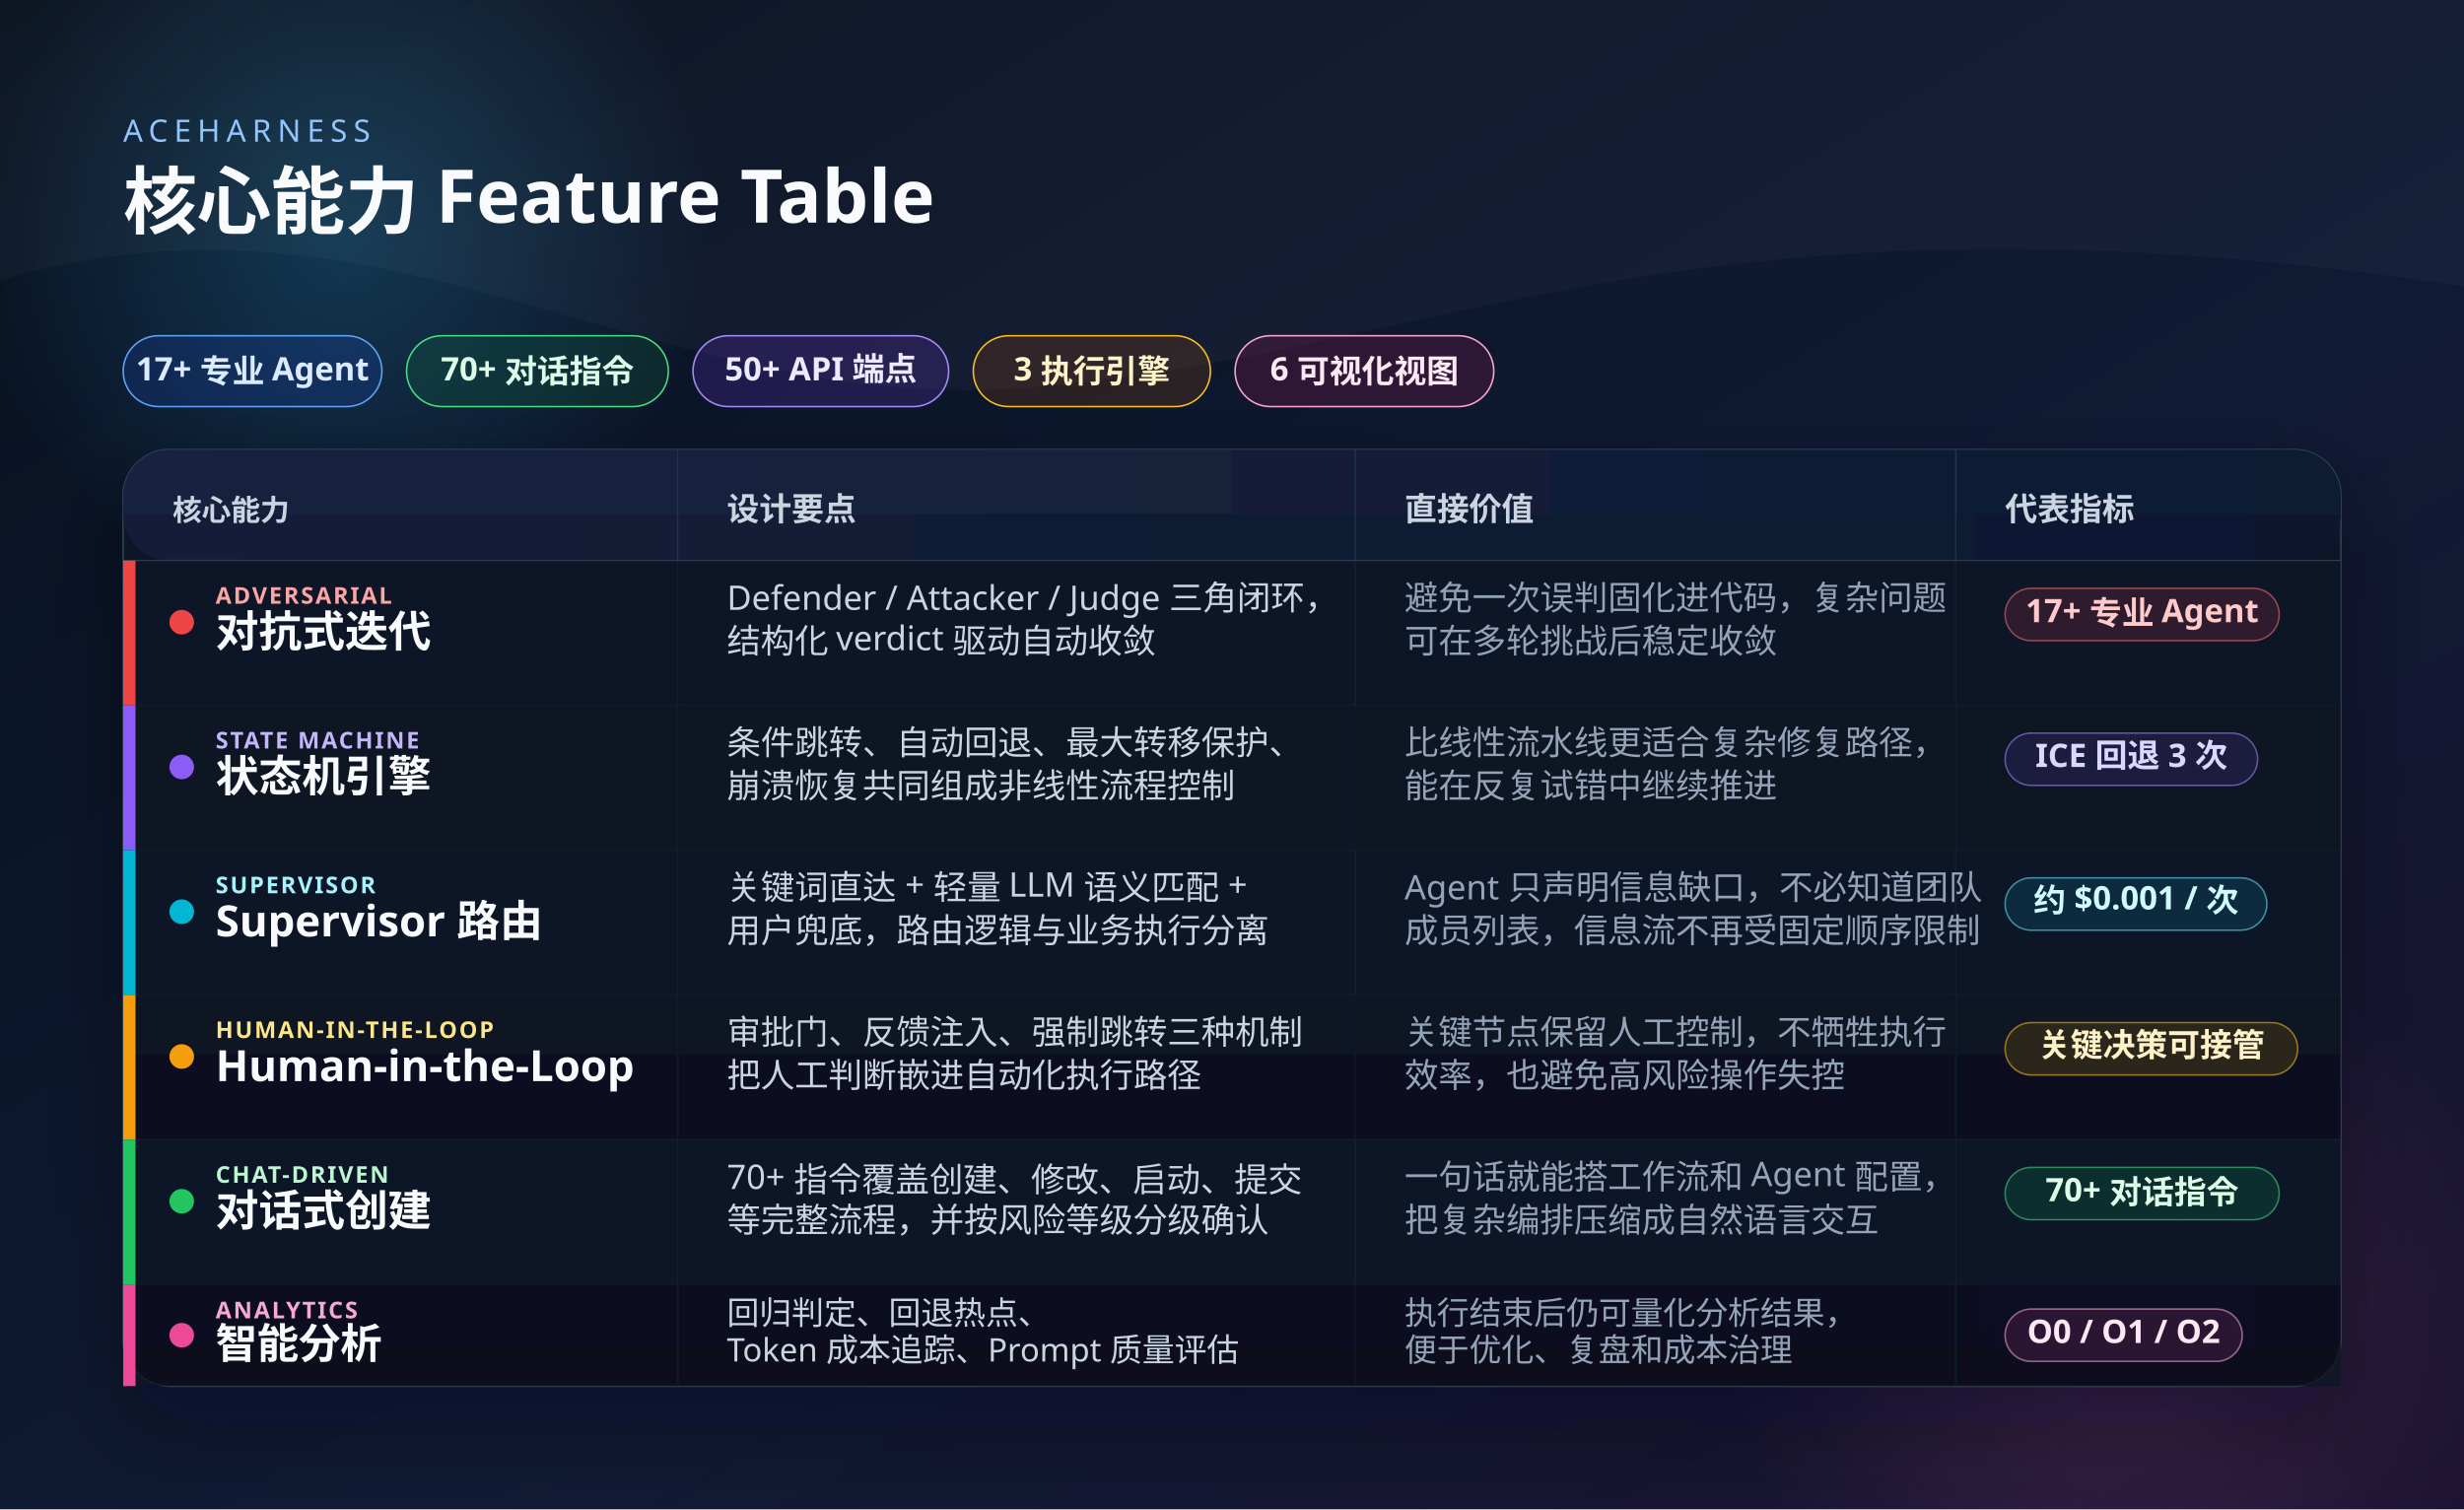
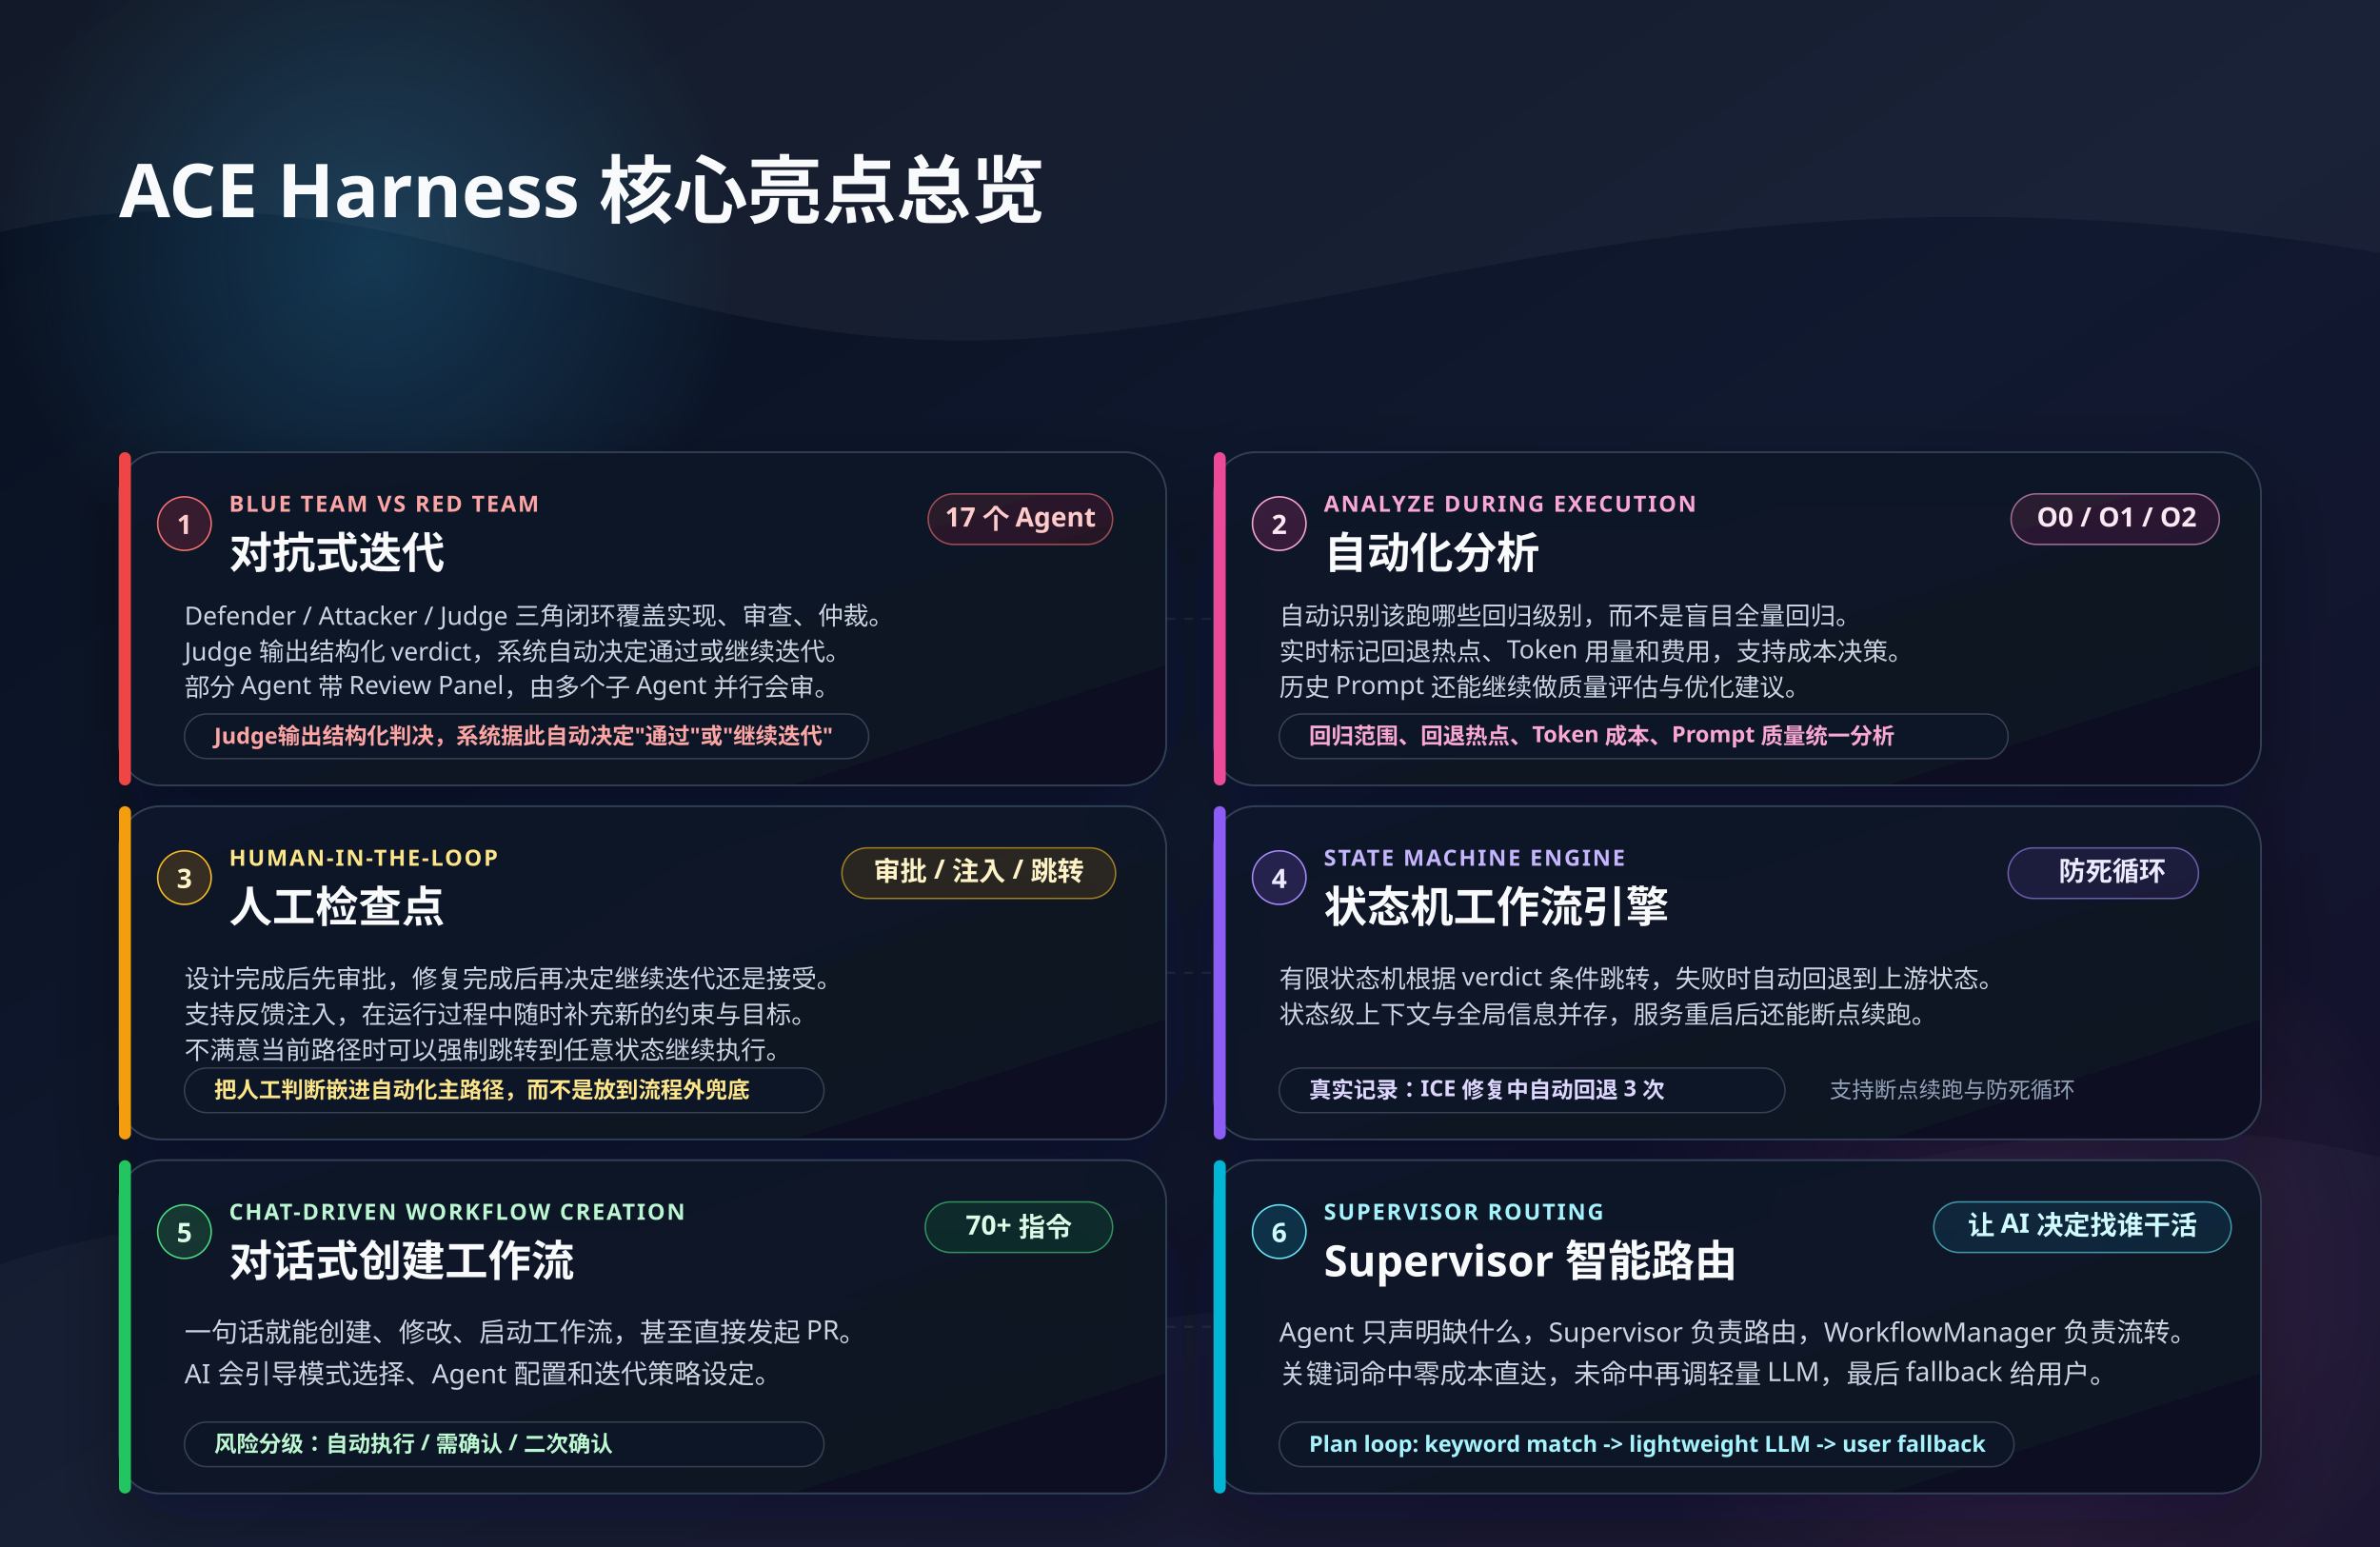
- <svg xmlns="http://www.w3.org/2000/svg" viewBox="0 0 1600 980" role="img" aria-labelledby="title desc">
+ <svg xmlns="http://www.w3.org/2000/svg" viewBox="0 0 1600 1040" role="img" aria-labelledby="title desc">
  <defs>
    <linearGradient id="bg" x1="0" y1="0" x2="1" y2="1">
-       <stop offset="0%" stop-color="#07111f" />
-       <stop offset="58%" stop-color="#101a34" />
-       <stop offset="100%" stop-color="#1b1230" />
+       <stop offset="0%" stop-color="#081120" />
+       <stop offset="52%" stop-color="#10192f" />
+       <stop offset="100%" stop-color="#160f2c" />
    </linearGradient>
-     <linearGradient id="panelFill" x1="0" y1="0" x2="0" y2="1">
-       <stop offset="0%" stop-color="#0f172a" stop-opacity="0.96" />
-       <stop offset="100%" stop-color="#0a1020" stop-opacity="0.94" />
+     <linearGradient id="heroFill" x1="0" y1="0" x2="1" y2="1">
+       <stop offset="0%" stop-color="#111c35" stop-opacity="0.96" />
+       <stop offset="100%" stop-color="#0a1120" stop-opacity="0.94" />
    </linearGradient>
-     <linearGradient id="headerFill" x1="0" y1="0" x2="1" y2="0">
-       <stop offset="0%" stop-color="#16243f" />
-       <stop offset="100%" stop-color="#0f1b33" />
+     <linearGradient id="cardFill" x1="0" y1="0" x2="1" y2="1">
+       <stop offset="0%" stop-color="#0f172a" stop-opacity="0.94" />
+       <stop offset="100%" stop-color="#0a1020" stop-opacity="0.96" />
    </linearGradient>
    <radialGradient id="glowBlue" cx="50%" cy="50%" r="50%">
      <stop offset="0%" stop-color="#38bdf8" stop-opacity="0.22" />
      <stop offset="100%" stop-color="#38bdf8" stop-opacity="0" />
    </radialGradient>
    <radialGradient id="glowPink" cx="50%" cy="50%" r="50%">
      <stop offset="0%" stop-color="#f472b6" stop-opacity="0.16" />
      <stop offset="100%" stop-color="#f472b6" stop-opacity="0" />
    </radialGradient>
-     <filter id="shadow" x="-20%" y="-20%" width="140%" height="160%">
-       <feDropShadow dx="0" dy="24" stdDeviation="28" flood-color="#020617" flood-opacity="0.38" />
+     <filter id="shadow" x="-20%" y="-20%" width="160%" height="180%">
+       <feDropShadow dx="0" dy="18" stdDeviation="24" flood-color="#020617" flood-opacity="0.36" />
    </filter>
  </defs>
-   <rect width="1600" height="980" fill="url(#bg)" />
-   <circle cx="220" cy="150" r="240" fill="url(#glowBlue)" />
-   <circle cx="1380" cy="860" r="260" fill="url(#glowPink)" />
-   <path d="M0 182C250 108 420 268 662 252C924 234 1098 110 1600 186V0H0Z" fill="#ffffff" fill-opacity="0.03" />
-   <text x="80" y="92" fill="#93c5fd" font-size="20" font-family="Segoe UI, PingFang SC, Microsoft YaHei, sans-serif" letter-spacing="4">ACEHARNESS</text>
-   <text x="80" y="148" fill="#f8fafc" font-size="48" font-weight="700" font-family="Segoe UI, PingFang SC, Microsoft YaHei, sans-serif">核心能力 Feature Table</text>
-   <g font-family="Segoe UI, PingFang SC, Microsoft YaHei, sans-serif" font-size="21" font-weight="600">
-     <rect x="80" y="218" width="168" height="46" rx="23" fill="#1d4ed8" fill-opacity="0.18" stroke="#60a5fa" />
-     <text x="164" y="247" text-anchor="middle" fill="#dbeafe">17+ 专业 Agent</text>
-     <rect x="264" y="218" width="170" height="46" rx="23" fill="#15803d" fill-opacity="0.18" stroke="#4ade80" />
-     <text x="349" y="247" text-anchor="middle" fill="#dcfce7">70+ 对话指令</text>
-     <rect x="450" y="218" width="166" height="46" rx="23" fill="#7c3aed" fill-opacity="0.18" stroke="#a78bfa" />
-     <text x="533" y="247" text-anchor="middle" fill="#ede9fe">50+ API 端点</text>
-     <rect x="632" y="218" width="154" height="46" rx="23" fill="#b45309" fill-opacity="0.18" stroke="#fbbf24" />
-     <text x="709" y="247" text-anchor="middle" fill="#fef3c7">3 执行引擎</text>
-     <rect x="802" y="218" width="168" height="46" rx="23" fill="#be185d" fill-opacity="0.18" stroke="#f9a8d4" />
-     <text x="886" y="247" text-anchor="middle" fill="#fce7f3">6 可视化视图</text>
+   <rect width="1600" height="1040" fill="url(#bg)" />
+   <circle cx="250" cy="170" r="250" fill="url(#glowBlue)" />
+   <circle cx="1360" cy="860" r="280" fill="url(#glowPink)" />
+   <path d="M0 156C256 96 430 242 684 228C940 214 1164 96 1600 170V0H0Z" fill="#ffffff" fill-opacity="0.04" />
+   <path d="M0 850C282 756 548 916 800 884C1122 844 1344 714 1600 778V1040H0Z" fill="#ffffff" fill-opacity="0.03" />
+   <g font-family="Segoe UI, PingFang SC, Microsoft YaHei, sans-serif">
+     <text x="80" y="146" fill="#f8fafc" font-size="50" font-weight="700">ACE Harness 核心亮点总览</text>
  </g>
-   <g filter="url(#shadow)">
-     <rect x="80" y="292" width="1440" height="608" rx="30" fill="url(#panelFill)" stroke="#334155" stroke-width="1.2" />
-     <rect x="80" y="292" width="1440" height="72" rx="30" fill="url(#headerFill)" />
-     <rect x="80" y="334" width="1440" height="566" fill="#0a1120" fill-opacity="0.22" />
-     <line x1="440" y1="292" x2="440" y2="900" stroke="#233047" />
-     <line x1="880" y1="292" x2="880" y2="900" stroke="#233047" />
-     <line x1="1270" y1="292" x2="1270" y2="900" stroke="#233047" />
-     <line x1="80" y1="364" x2="1520" y2="364" stroke="#334155" />
-     <line x1="80" y1="458" x2="1520" y2="458" stroke="#1f2a3a" />
-     <line x1="80" y1="552" x2="1520" y2="552" stroke="#1f2a3a" />
-     <line x1="80" y1="646" x2="1520" y2="646" stroke="#1f2a3a" />
-     <line x1="80" y1="740" x2="1520" y2="740" stroke="#1f2a3a" />
-     <line x1="80" y1="834" x2="1520" y2="834" stroke="#1f2a3a" />
-     <text x="112" y="338" fill="#cbd5e1" font-size="19" font-weight="700" font-family="Segoe UI, PingFang SC, Microsoft YaHei, sans-serif">核心能力</text>
-     <text x="472" y="338" fill="#cbd5e1" font-size="21" font-weight="700" font-family="Segoe UI, PingFang SC, Microsoft YaHei, sans-serif">设计要点</text>
-     <text x="912" y="338" fill="#cbd5e1" font-size="21" font-weight="700" font-family="Segoe UI, PingFang SC, Microsoft YaHei, sans-serif">直接价值</text>
-     <text x="1302" y="338" fill="#cbd5e1" font-size="21" font-weight="700" font-family="Segoe UI, PingFang SC, Microsoft YaHei, sans-serif">代表指标</text>
-     <rect x="80" y="364" width="1440" height="94" fill="#0f172a" fill-opacity="0.66" />
-     <rect x="80" y="458" width="1440" height="94" fill="#0b1220" fill-opacity="0.72" />
-     <rect x="80" y="552" width="1440" height="94" fill="#0f172a" fill-opacity="0.66" />
-     <rect x="80" y="646" width="1440" height="94" fill="#0b1220" fill-opacity="0.72" />
-     <rect x="80" y="740" width="1440" height="94" fill="#0f172a" fill-opacity="0.66" />
-     <rect x="80" y="834" width="1440" height="66" fill="#0b1220" fill-opacity="0.72" />
-     <g font-family="Segoe UI, PingFang SC, Microsoft YaHei, sans-serif">
-       <rect x="80" y="364" width="8" height="94" fill="#ef4444" />
-       <circle cx="118" cy="404" r="8" fill="#ef4444" />
-       <text x="140" y="392" fill="#fca5a5" font-size="15" font-weight="700" letter-spacing="1.2">ADVERSARIAL</text>
-       <text x="140" y="420" fill="#f8fafc" font-size="28" font-weight="700">对抗式迭代</text>
-       <text x="472" y="396" fill="#cbd5e1" font-size="22">
-         <tspan x="472" dy="0">Defender / Attacker / Judge 三角闭环，</tspan>
-         <tspan x="472" dy="28">结构化 verdict 驱动自动收敛</tspan>
-       </text>
-       <text x="912" y="396" fill="#94a3b8" font-size="22">
-         <tspan x="912" dy="0">避免一次误判固化进代码，复杂问题</tspan>
-         <tspan x="912" dy="28">可在多轮挑战后稳定收敛</tspan>
-       </text>
-       <rect x="1302" y="382" width="178" height="34" rx="17" fill="#ef4444" fill-opacity="0.14" stroke="#f87171" stroke-opacity="0.56" />
-       <text x="1391" y="404" text-anchor="middle" fill="#fecaca" font-size="21" font-weight="700">17+ 专业 Agent</text>
-       <rect x="80" y="458" width="8" height="94" fill="#8b5cf6" />
-       <circle cx="118" cy="498" r="8" fill="#8b5cf6" />
-       <text x="140" y="486" fill="#c4b5fd" font-size="15" font-weight="700" letter-spacing="1.2">STATE MACHINE</text>
-       <text x="140" y="514" fill="#f8fafc" font-size="28" font-weight="700">状态机引擎</text>
-       <text x="472" y="490" fill="#cbd5e1" font-size="22">
-         <tspan x="472" dy="0">条件跳转、自动回退、最大转移保护、</tspan>
-         <tspan x="472" dy="28">崩溃恢复共同组成非线性流程控制</tspan>
-       </text>
-       <text x="912" y="490" fill="#94a3b8" font-size="22">
-         <tspan x="912" dy="0">比线性流水线更适合复杂修复路径，</tspan>
-         <tspan x="912" dy="28">能在反复试错中继续推进</tspan>
-       </text>
-       <rect x="1302" y="476" width="164" height="34" rx="17" fill="#8b5cf6" fill-opacity="0.14" stroke="#a78bfa" stroke-opacity="0.56" />
-       <text x="1384" y="498" text-anchor="middle" fill="#ddd6fe" font-size="21" font-weight="700">ICE 回退 3 次</text>
-       <rect x="80" y="552" width="8" height="94" fill="#06b6d4" />
-       <circle cx="118" cy="592" r="8" fill="#06b6d4" />
-       <text x="140" y="580" fill="#a5f3fc" font-size="15" font-weight="700" letter-spacing="1.2">SUPERVISOR</text>
-       <text x="140" y="608" fill="#f8fafc" font-size="28" font-weight="700">Supervisor 路由</text>
-       <text x="472" y="584" fill="#cbd5e1" font-size="22">
-         <tspan x="472" dy="0">关键词直达 + 轻量 LLM 语义匹配 +</tspan>
-         <tspan x="472" dy="28">用户兜底，路由逻辑与业务执行分离</tspan>
-       </text>
-       <text x="912" y="584" fill="#94a3b8" font-size="22">
-         <tspan x="912" dy="0">Agent 只声明信息缺口，不必知道团队</tspan>
-         <tspan x="912" dy="28">成员列表，信息流不再受固定顺序限制</tspan>
-       </text>
-       <rect x="1302" y="570" width="170" height="34" rx="17" fill="#06b6d4" fill-opacity="0.14" stroke="#67e8f9" stroke-opacity="0.56" />
-       <text x="1387" y="592" text-anchor="middle" fill="#cffafe" font-size="21" font-weight="700">约 $0.001 / 次</text>
-       <rect x="80" y="646" width="8" height="94" fill="#f59e0b" />
-       <circle cx="118" cy="686" r="8" fill="#f59e0b" />
-       <text x="140" y="674" fill="#fde68a" font-size="15" font-weight="700" letter-spacing="1.2">HUMAN-IN-THE-LOOP</text>
-       <text x="140" y="702" fill="#f8fafc" font-size="28" font-weight="700">Human-in-the-Loop</text>
-       <text x="472" y="678" fill="#cbd5e1" font-size="22">
-         <tspan x="472" dy="0">审批门、反馈注入、强制跳转三种机制</tspan>
-         <tspan x="472" dy="28">把人工判断嵌进自动化执行路径</tspan>
-       </text>
-       <text x="912" y="678" fill="#94a3b8" font-size="22">
-         <tspan x="912" dy="0">关键节点保留人工控制，不牺牲执行</tspan>
-         <tspan x="912" dy="28">效率，也避免高风险操作失控</tspan>
-       </text>
-       <rect x="1302" y="664" width="190" height="34" rx="17" fill="#f59e0b" fill-opacity="0.14" stroke="#fbbf24" stroke-opacity="0.56" />
-       <text x="1397" y="686" text-anchor="middle" fill="#fef3c7" font-size="21" font-weight="700">关键决策可接管</text>
-       <rect x="80" y="740" width="8" height="94" fill="#22c55e" />
-       <circle cx="118" cy="780" r="8" fill="#22c55e" />
-       <text x="140" y="768" fill="#bbf7d0" font-size="15" font-weight="700" letter-spacing="1.2">CHAT-DRIVEN</text>
-       <text x="140" y="796" fill="#f8fafc" font-size="28" font-weight="700">对话式创建</text>
-       <text x="472" y="772" fill="#cbd5e1" font-size="22">
-         <tspan x="472" dy="0">70+ 指令覆盖创建、修改、启动、提交</tspan>
-         <tspan x="472" dy="28">等完整流程，并按风险等级分级确认</tspan>
-       </text>
-       <text x="912" y="772" fill="#94a3b8" font-size="22">
-         <tspan x="912" dy="0">一句话就能搭工作流和 Agent 配置，</tspan>
-         <tspan x="912" dy="28">把复杂编排压缩成自然语言交互</tspan>
-       </text>
-       <rect x="1302" y="758" width="178" height="34" rx="17" fill="#22c55e" fill-opacity="0.14" stroke="#4ade80" stroke-opacity="0.56" />
-       <text x="1391" y="780" text-anchor="middle" fill="#dcfce7" font-size="21" font-weight="700">70+ 对话指令</text>
-       <rect x="80" y="834" width="8" height="66" fill="#ec4899" />
-       <circle cx="118" cy="867" r="8" fill="#ec4899" />
-       <text x="140" y="856" fill="#f9a8d4" font-size="15" font-weight="700" letter-spacing="1.2">ANALYTICS</text>
-       <text x="140" y="882" fill="#f8fafc" font-size="27" font-weight="700">智能分析</text>
-       <text x="472" y="860" fill="#cbd5e1" font-size="21">
-         <tspan x="472" dy="0">回归判定、回退热点、</tspan>
-         <tspan x="472" dy="24">Token 成本追踪、Prompt 质量评估</tspan>
-       </text>
-       <text x="912" y="860" fill="#94a3b8" font-size="21">
-         <tspan x="912" dy="0">执行结束后仍可量化分析结果，</tspan>
-         <tspan x="912" dy="24">便于优化、复盘和成本治理</tspan>
-       </text>
-       <rect x="1302" y="850" width="154" height="34" rx="17" fill="#ec4899" fill-opacity="0.14" stroke="#f9a8d4" stroke-opacity="0.56" />
-       <text x="1379" y="872" text-anchor="middle" fill="#fce7f3" font-size="21" font-weight="700">O0 / O1 / O2</text>
-     </g>
+   <g filter="url(#shadow)" font-family="Segoe UI, PingFang SC, Microsoft YaHei, sans-serif">
+     <rect x="80" y="304" width="704" height="224" rx="28" fill="url(#cardFill)" stroke="#334155" stroke-width="1.2" />
+     <rect x="80" y="304" width="8" height="224" rx="4" fill="#ef4444" />
+     <circle cx="124" cy="352" r="18" fill="#ef4444" fill-opacity="0.18" stroke="#f87171" />
+     <text x="124" y="359" text-anchor="middle" fill="#fecaca" font-size="18" font-weight="700">1</text>
+     <text x="154" y="344" fill="#fca5a5" font-size="15" font-weight="700" letter-spacing="1.2">BLUE TEAM VS RED TEAM</text>
+     <text x="154" y="382" fill="#f8fafc" font-size="29" font-weight="700">对抗式迭代</text>
+     <rect x="624" y="332" width="124" height="34" rx="17" fill="#ef4444" fill-opacity="0.12" stroke="#f87171" stroke-opacity="0.6" />
+     <text x="686" y="354" text-anchor="middle" fill="#fecaca" font-size="18" font-weight="700">17 个 Agent</text>
+     <text x="124" y="420" fill="#cbd5e1" font-size="17">
+       <tspan x="124" dy="0">Defender / Attacker / Judge 三角闭环覆盖实现、审查、仲裁。</tspan>
+       <tspan x="124" dy="24">Judge 输出结构化 verdict，系统自动决定通过或继续迭代。</tspan>
+       <tspan x="124" dy="24">部分 Agent 带 Review Panel，由多个子 Agent 并行会审。</tspan>
+     </text>
+     <rect x="124" y="480" width="460" height="30" rx="15" fill="#111827" fill-opacity="0.9" stroke="#374151" />
+     <text x="144" y="500" fill="#fca5a5" font-size="15" font-weight="600">Judge输出结构化判决，系统据此自动决定"通过"或"继续迭代"</text>
+     <rect x="816" y="304" width="704" height="224" rx="28" fill="url(#cardFill)" stroke="#334155" stroke-width="1.2" />
+     <rect x="816" y="304" width="8" height="224" rx="4" fill="#ec4899" />
+     <circle cx="860" cy="352" r="18" fill="#ec4899" fill-opacity="0.18" stroke="#f9a8d4" />
+     <text x="860" y="359" text-anchor="middle" fill="#fce7f3" font-size="18" font-weight="700">2</text>
+     <text x="890" y="344" fill="#f9a8d4" font-size="15" font-weight="700" letter-spacing="1.2">ANALYZE DURING EXECUTION</text>
+     <text x="890" y="382" fill="#f8fafc" font-size="29" font-weight="700">自动化分析</text>
+     <rect x="1352" y="332" width="140" height="34" rx="17" fill="#ec4899" fill-opacity="0.12" stroke="#f9a8d4" stroke-opacity="0.6" />
+     <text x="1423" y="354" text-anchor="middle" fill="#fce7f3" font-size="18" font-weight="700">O0 / O1 / O2</text>
+     <text x="860" y="420" fill="#cbd5e1" font-size="17">
+       <tspan x="860" dy="0">自动识别该跑哪些回归级别，而不是盲目全量回归。</tspan>
+       <tspan x="860" dy="24">实时标记回退热点、Token 用量和费用，支持成本决策。</tspan>
+       <tspan x="860" dy="24">历史 Prompt 还能继续做质量评估与优化建议。</tspan>
+     </text>
+     <rect x="860" y="480" width="490" height="30" rx="15" fill="#111827" fill-opacity="0.9" stroke="#374151" />
+     <text x="880" y="500" fill="#f9a8d4" font-size="15" font-weight="600">回归范围、回退热点、Token 成本、Prompt 质量统一分析</text>
+     <rect x="80" y="542" width="704" height="224" rx="28" fill="url(#cardFill)" stroke="#334155" stroke-width="1.2" />
+     <rect x="80" y="542" width="8" height="224" rx="4" fill="#f59e0b" />
+     <circle cx="124" cy="590" r="18" fill="#f59e0b" fill-opacity="0.18" stroke="#fbbf24" />
+     <text x="124" y="597" text-anchor="middle" fill="#fef3c7" font-size="18" font-weight="700">3</text>
+     <text x="154" y="582" fill="#fde68a" font-size="15" font-weight="700" letter-spacing="1.2">HUMAN-IN-THE-LOOP</text>
+     <text x="154" y="620" fill="#f8fafc" font-size="29" font-weight="700">人工检查点</text>
+     <rect x="566" y="570" width="184" height="34" rx="17" fill="#f59e0b" fill-opacity="0.12" stroke="#fbbf24" stroke-opacity="0.6" />
+     <text x="658" y="592" text-anchor="middle" fill="#fef3c7" font-size="18" font-weight="700">审批 / 注入 / 跳转</text>
+     <text x="124" y="664" fill="#cbd5e1" font-size="17">
+       <tspan x="124" dy="0">设计完成后先审批，修复完成后再决定继续迭代还是接受。</tspan>
+       <tspan x="124" dy="24">支持反馈注入，在运行过程中随时补充新的约束与目标。</tspan>
+       <tspan x="124" dy="24">不满意当前路径时可以强制跳转到任意状态继续执行。</tspan>
+     </text>
+     <rect x="124" y="718" width="430" height="30" rx="15" fill="#111827" fill-opacity="0.9" stroke="#374151" />
+     <text x="144" y="738" fill="#fde68a" font-size="15" font-weight="600">把人工判断嵌进自动化主路径，而不是放到流程外兜底</text>
+     <rect x="816" y="542" width="704" height="224" rx="28" fill="url(#cardFill)" stroke="#334155" stroke-width="1.2" />
+     <rect x="816" y="542" width="8" height="224" rx="4" fill="#8b5cf6" />
+     <circle cx="860" cy="590" r="18" fill="#8b5cf6" fill-opacity="0.18" stroke="#a78bfa" />
+     <text x="860" y="597" text-anchor="middle" fill="#ede9fe" font-size="18" font-weight="700">4</text>
+     <text x="890" y="582" fill="#c4b5fd" font-size="15" font-weight="700" letter-spacing="1.2">STATE MACHINE ENGINE</text>
+     <text x="890" y="620" fill="#f8fafc" font-size="29" font-weight="700">状态机工作流引擎</text>
+     <rect x="1350" y="570" width="128" height="34" rx="17" fill="#8b5cf6" fill-opacity="0.12" stroke="#a78bfa" stroke-opacity="0.6" />
+     <text x="1420" y="592" text-anchor="middle" fill="#ede9fe" font-size="18" font-weight="700">防死循环</text>
+     <text x="860" y="664" fill="#cbd5e1" font-size="17">
+       <tspan x="860" dy="0">有限状态机根据 verdict 条件跳转，失败时自动回退到上游状态。</tspan>
+       <tspan x="860" dy="24">状态级上下文与全局信息并存，服务重启后还能断点续跑。</tspan>
+     </text>
+     <rect x="860" y="718" width="340" height="30" rx="15" fill="#111827" fill-opacity="0.9" stroke="#374151" />
+     <text x="880" y="738" fill="#ddd6fe" font-size="15" font-weight="600">真实记录：ICE 修复中自动回退 3 次</text>
+     <text x="1230" y="738" fill="#94a3b8" font-size="15">支持断点续跑与防死循环</text>
+     <rect x="80" y="780" width="704" height="224" rx="28" fill="url(#cardFill)" stroke="#334155" stroke-width="1.2" />
+     <rect x="80" y="780" width="8" height="224" rx="4" fill="#22c55e" />
+     <circle cx="124" cy="828" r="18" fill="#22c55e" fill-opacity="0.18" stroke="#4ade80" />
+     <text x="124" y="835" text-anchor="middle" fill="#dcfce7" font-size="18" font-weight="700">5</text>
+     <text x="154" y="820" fill="#bbf7d0" font-size="15" font-weight="700" letter-spacing="1.2">CHAT-DRIVEN WORKFLOW CREATION</text>
+     <text x="154" y="858" fill="#f8fafc" font-size="29" font-weight="700">对话式创建工作流</text>
+     <rect x="622" y="808" width="126" height="34" rx="17" fill="#22c55e" fill-opacity="0.12" stroke="#4ade80" stroke-opacity="0.6" />
+     <text x="685" y="830" text-anchor="middle" fill="#dcfce7" font-size="18" font-weight="700">70+ 指令</text>
+     <text x="124" y="902" fill="#cbd5e1" font-size="18">
+       <tspan x="124" dy="0">一句话就能创建、修改、启动工作流，甚至直接发起 PR。</tspan>
+       <tspan x="124" dy="28">AI 会引导模式选择、Agent 配置和迭代策略设定。</tspan>
+     </text>
+     <rect x="124" y="956" width="430" height="30" rx="15" fill="#111827" fill-opacity="0.9" stroke="#374151" />
+     <text x="144" y="976" fill="#bbf7d0" font-size="15" font-weight="600">风险分级：自动执行 / 需确认 / 二次确认</text>
+     <rect x="816" y="780" width="704" height="224" rx="28" fill="url(#cardFill)" stroke="#334155" stroke-width="1.2" />
+     <rect x="816" y="780" width="8" height="224" rx="4" fill="#06b6d4" />
+     <circle cx="860" cy="828" r="18" fill="#06b6d4" fill-opacity="0.18" stroke="#67e8f9" />
+     <text x="860" y="835" text-anchor="middle" fill="#cffafe" font-size="18" font-weight="700">6</text>
+     <text x="890" y="820" fill="#a5f3fc" font-size="15" font-weight="700" letter-spacing="1.2">SUPERVISOR ROUTING</text>
+     <text x="890" y="858" fill="#f8fafc" font-size="29" font-weight="700">Supervisor 智能路由</text>
+     <rect x="1300" y="808" width="200" height="34" rx="17" fill="#06b6d4" fill-opacity="0.12" stroke="#67e8f9" stroke-opacity="0.6" />
+     <text x="1400" y="830" text-anchor="middle" fill="#cffafe" font-size="18" font-weight="700">让 AI 决定找谁干活</text>
+     <text x="860" y="902" fill="#cbd5e1" font-size="18">
+       <tspan x="860" dy="0">Agent 只声明缺什么，Supervisor 负责路由，WorkflowManager 负责流转。</tspan>
+       <tspan x="860" dy="28">关键词命中零成本直达，未命中再调轻量 LLM，最后 fallback 给用户。</tspan>
+     </text>
+     <rect x="860" y="956" width="494" height="30" rx="15" fill="#111827" fill-opacity="0.9" stroke="#374151" />
+     <text x="880" y="976" fill="#a5f3fc" font-size="15" font-weight="600">Plan loop: keyword match -&gt; lightweight LLM -&gt; user fallback</text>
+   </g>
+   <g opacity="0.24">
+     <line x1="784" y1="416" x2="816" y2="416" stroke="#475569" stroke-width="1.5" stroke-dasharray="6 6" />
+     <line x1="784" y1="654" x2="816" y2="654" stroke="#475569" stroke-width="1.5" stroke-dasharray="6 6" />
+     <line x1="784" y1="892" x2="816" y2="892" stroke="#475569" stroke-width="1.5" stroke-dasharray="6 6" />
  </g>
</svg>
